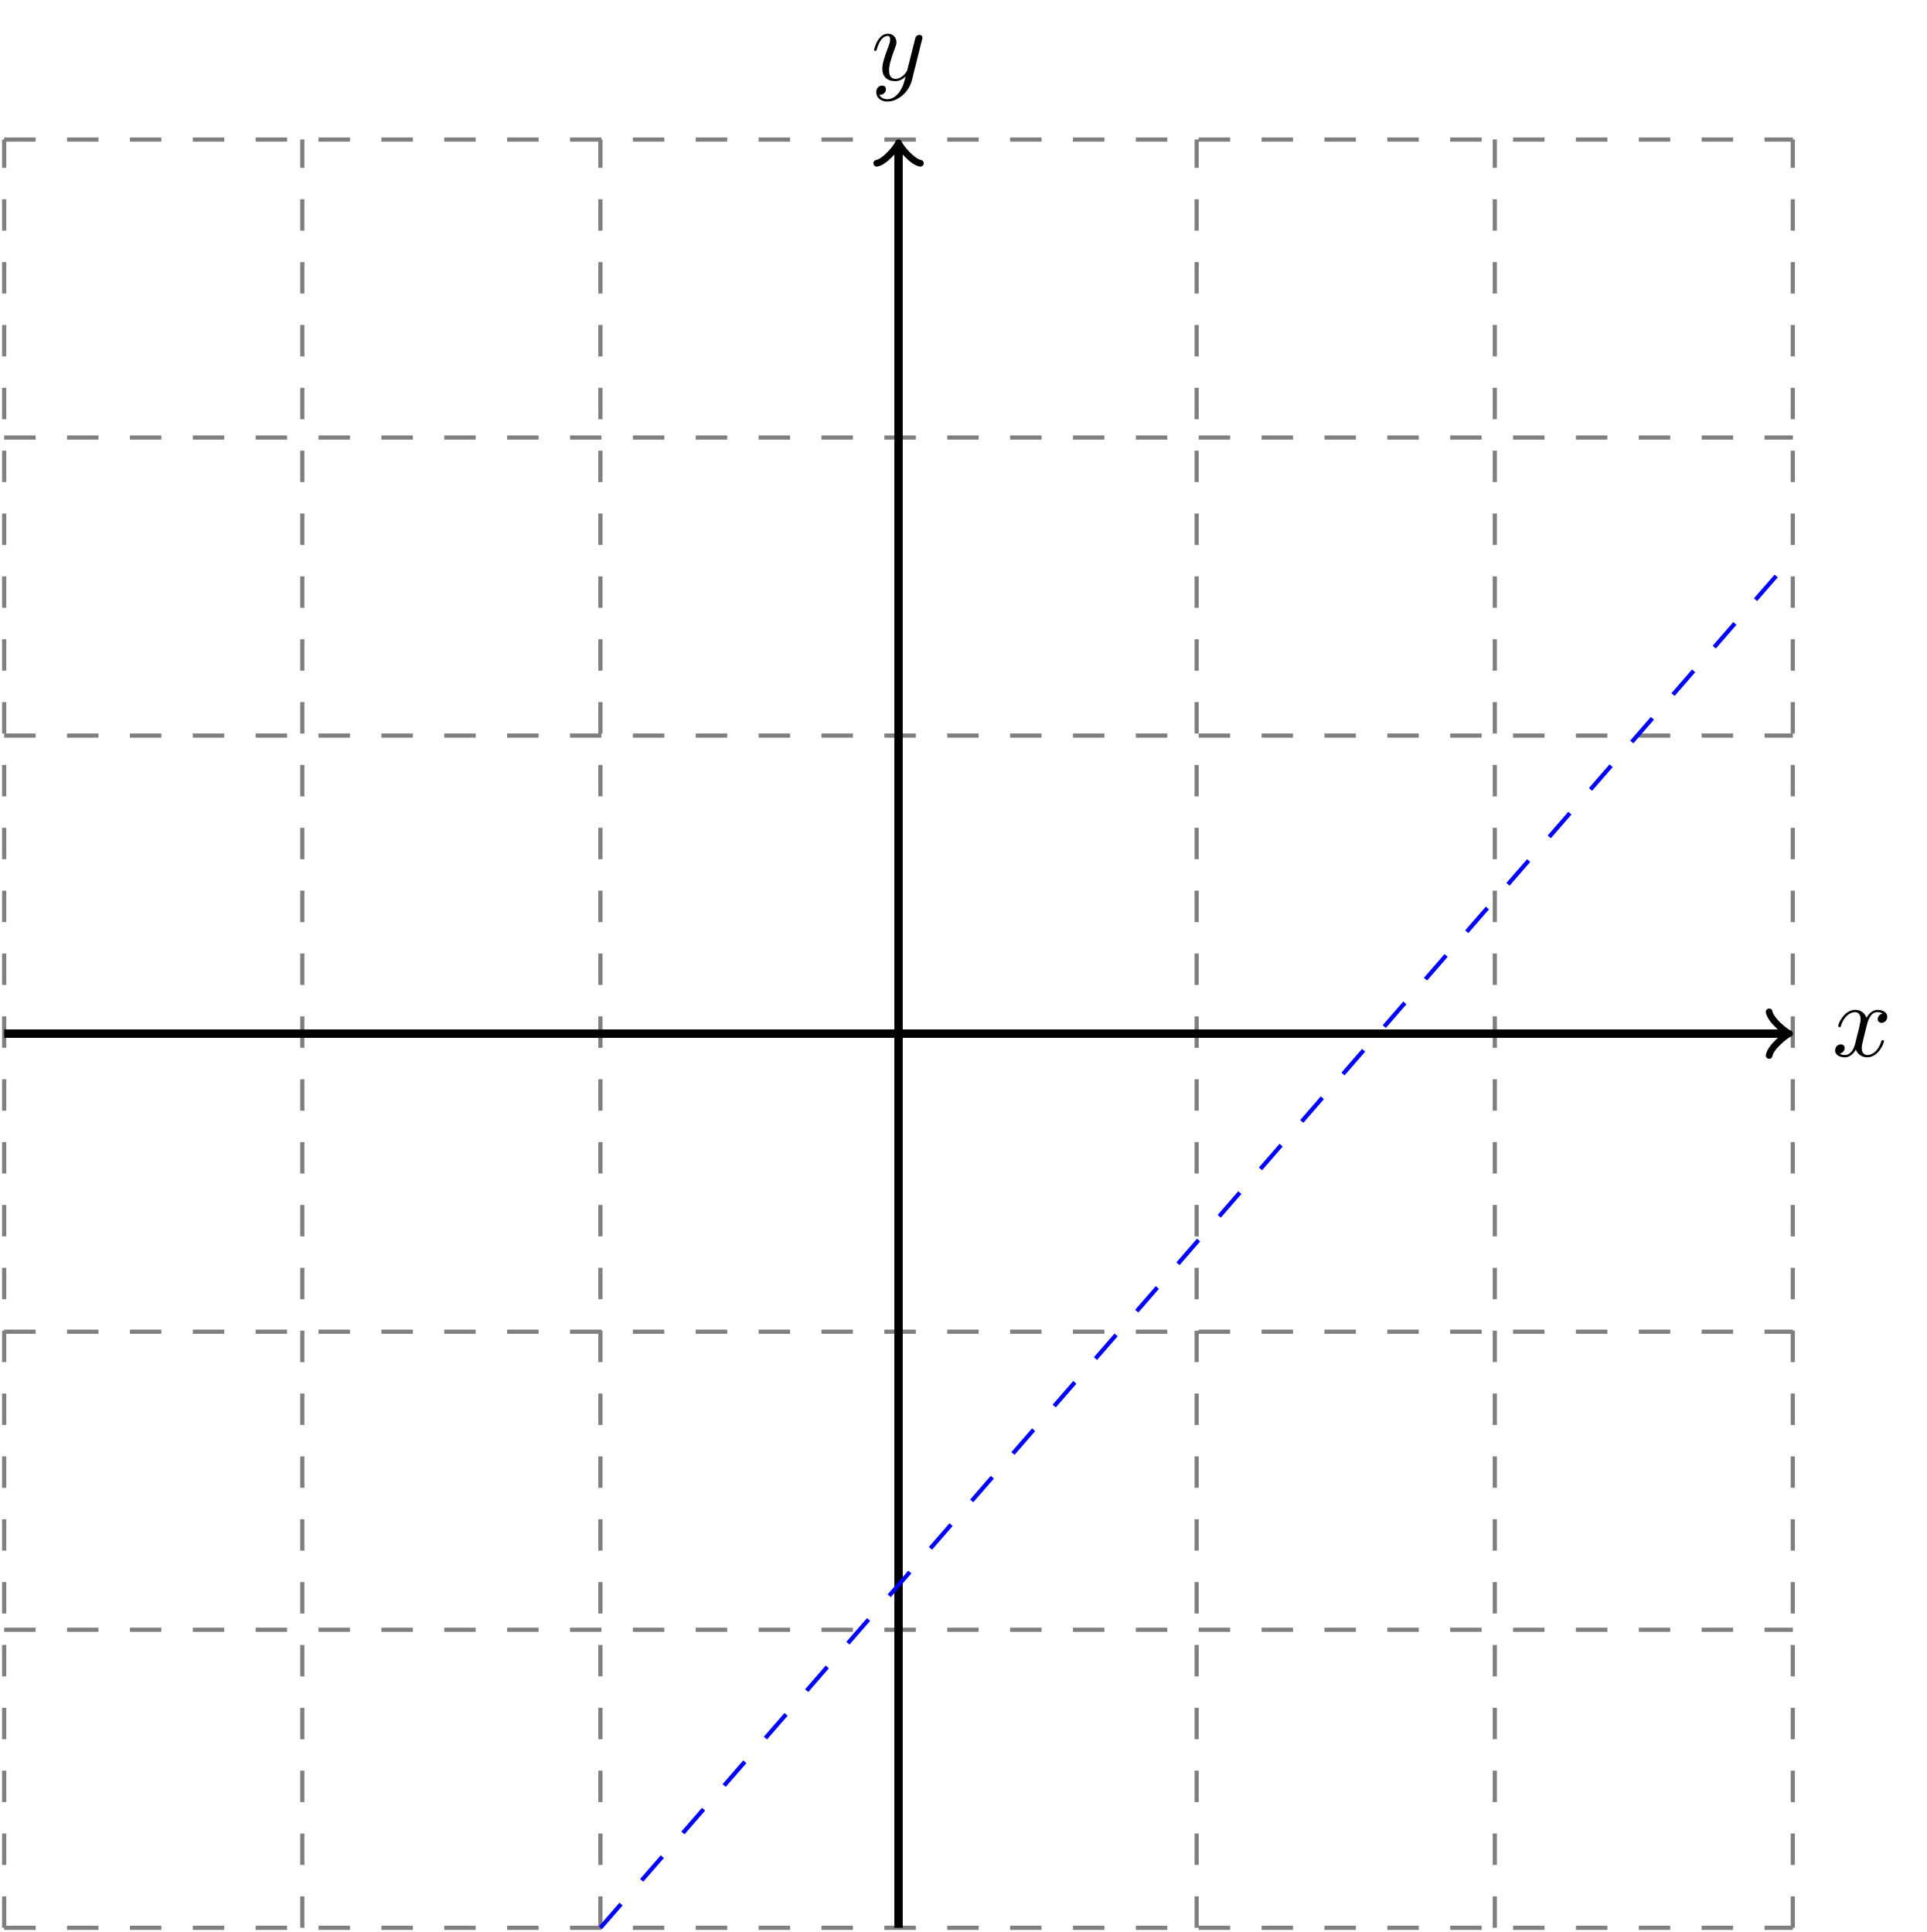
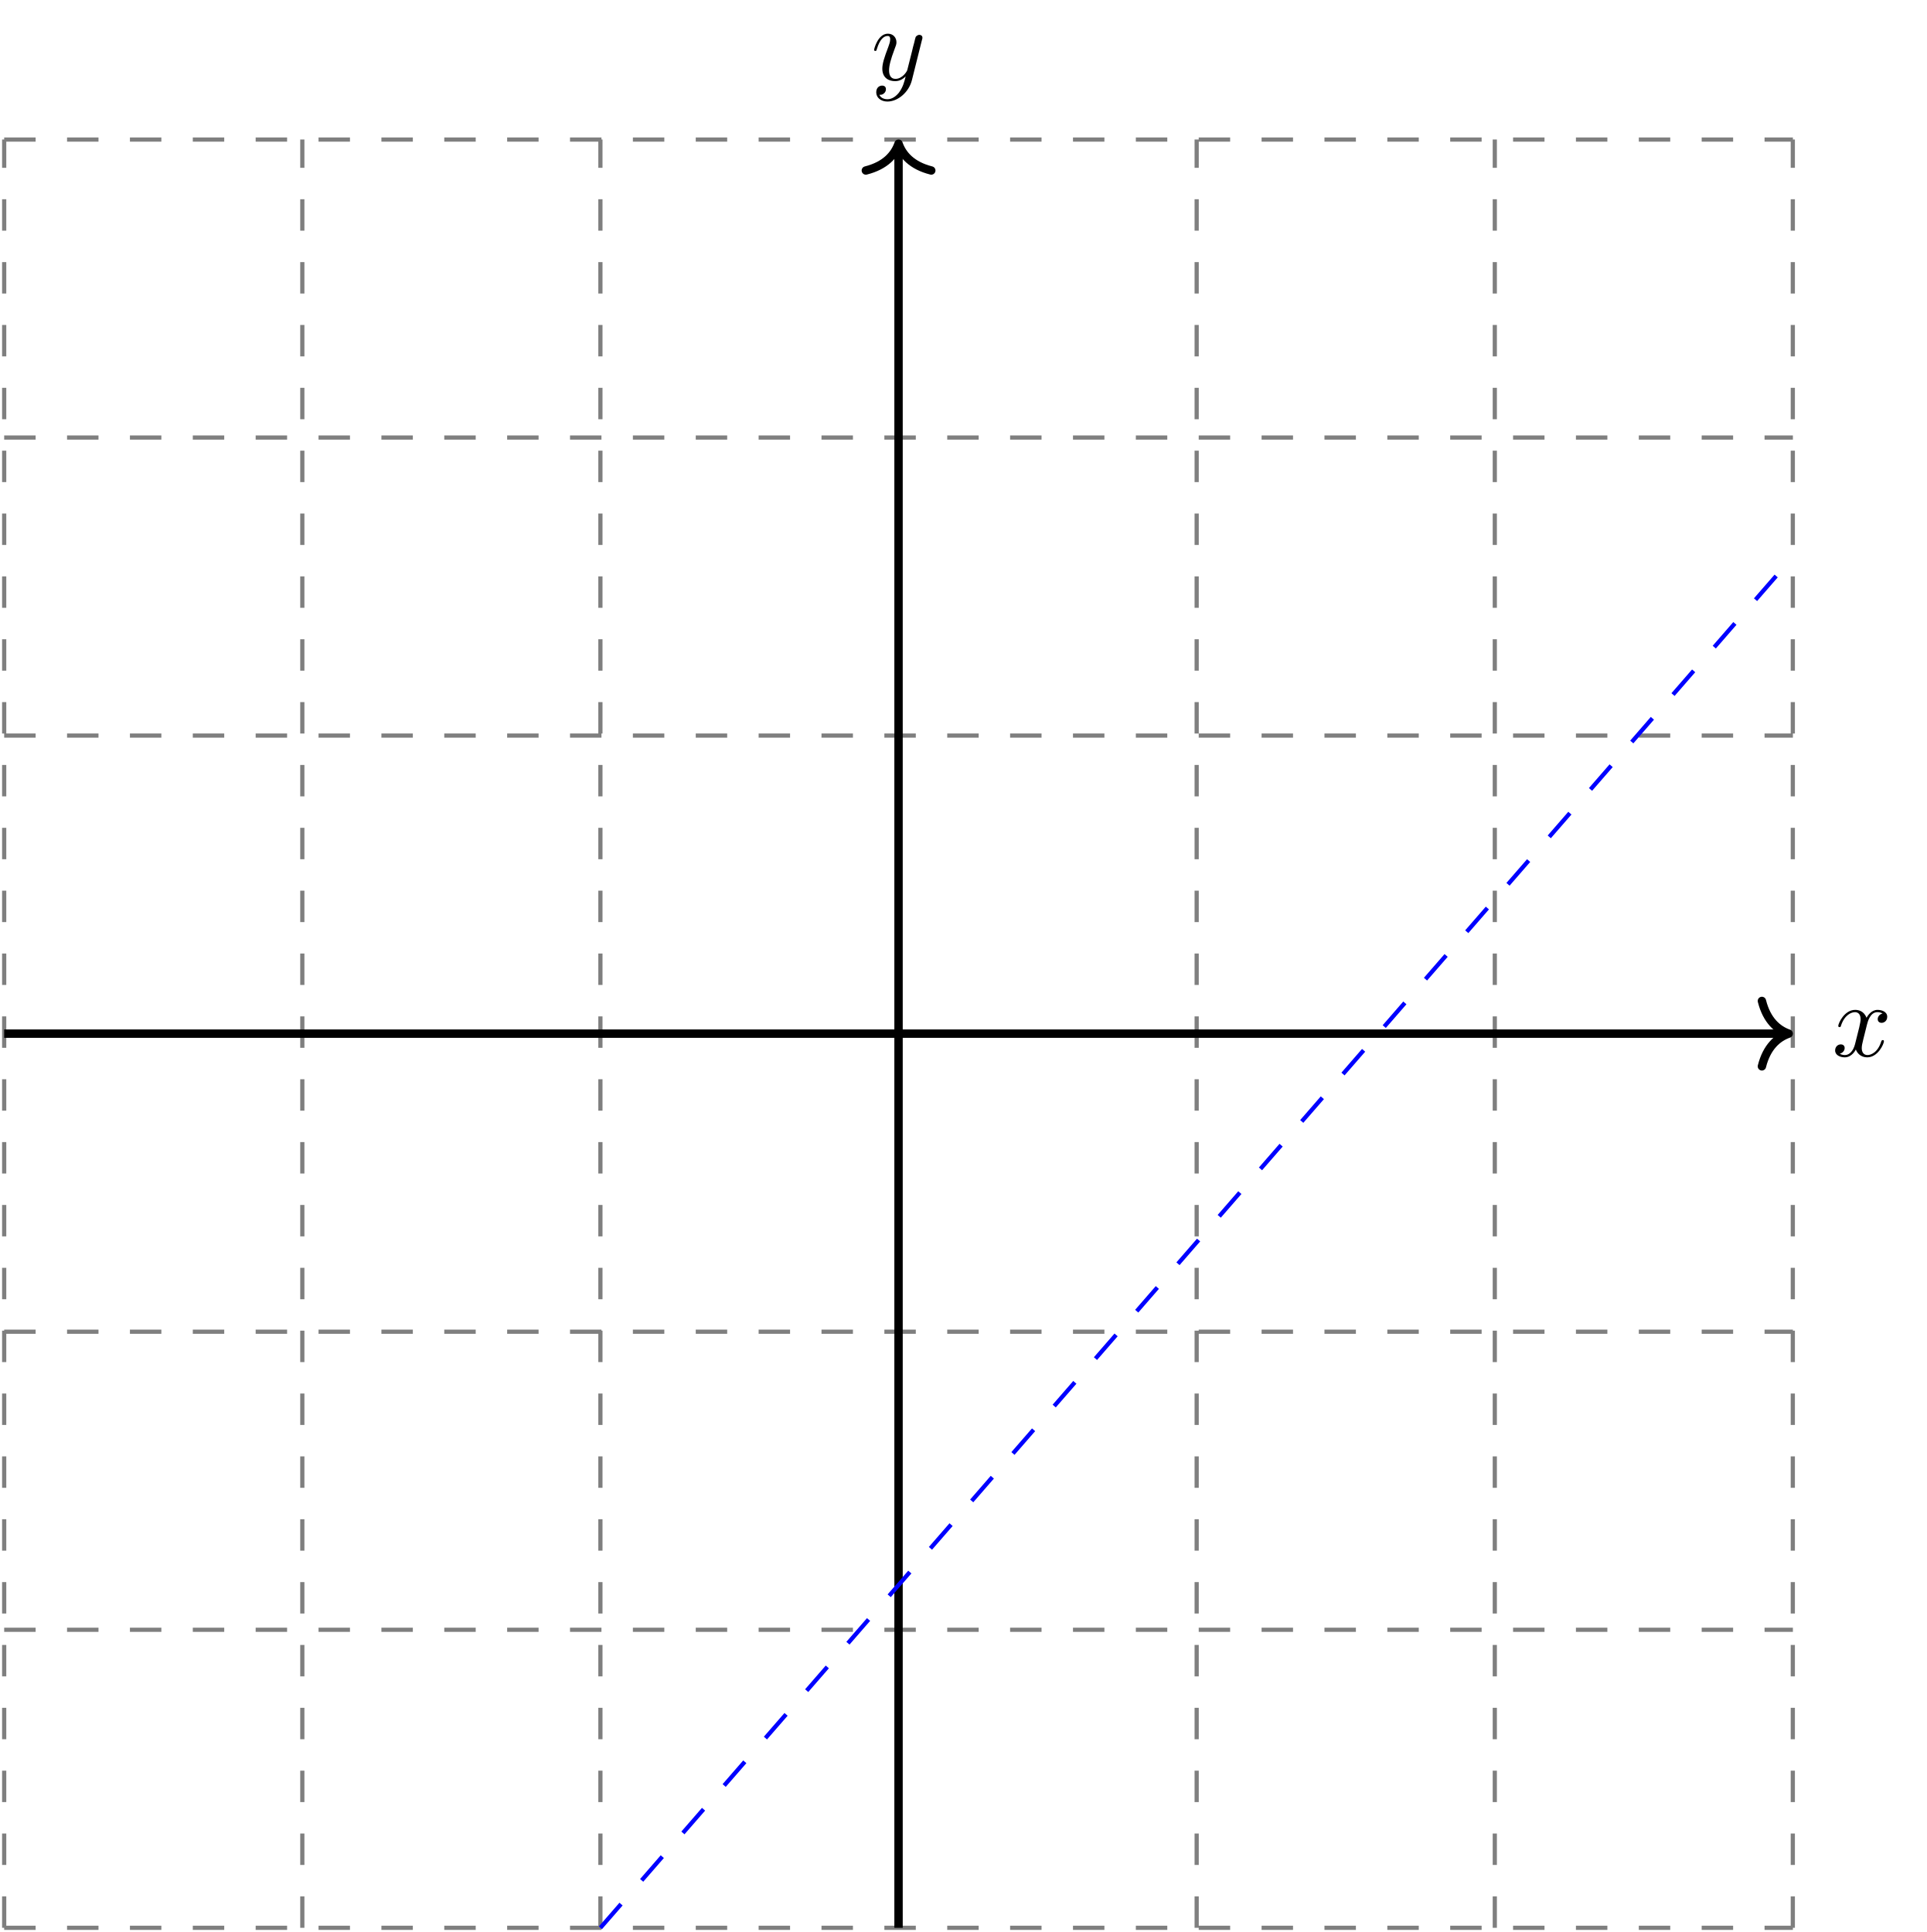
- <svg xmlns="http://www.w3.org/2000/svg" xmlns:xlink="http://www.w3.org/1999/xlink" width="183.211pt" height="183.743pt" viewBox="0 0 183.211 183.743" version="1.1" id="svg48">
-   <defs id="defs20">
-     <g id="g9">
-       <g id="glyph-0-0" />
-       <g id="glyph-0-1">
-         <path d="M 3.328 -3.016 C 3.391 -3.266 3.625 -4.188 4.312 -4.188 C 4.359 -4.188 4.609 -4.188 4.812 -4.062 C 4.531 -4 4.344 -3.766 4.344 -3.516 C 4.344 -3.359 4.453 -3.172 4.719 -3.172 C 4.938 -3.172 5.25 -3.344 5.25 -3.75 C 5.25 -4.266 4.672 -4.406 4.328 -4.406 C 3.75 -4.406 3.406 -3.875 3.281 -3.656 C 3.031 -4.312 2.5 -4.406 2.203 -4.406 C 1.172 -4.406 0.594 -3.125 0.594 -2.875 C 0.594 -2.766 0.703 -2.766 0.719 -2.766 C 0.797 -2.766 0.828 -2.797 0.844 -2.875 C 1.188 -3.938 1.844 -4.188 2.188 -4.188 C 2.375 -4.188 2.719 -4.094 2.719 -3.516 C 2.719 -3.203 2.547 -2.547 2.188 -1.141 C 2.031 -0.531 1.672 -0.109 1.234 -0.109 C 1.172 -0.109 0.953 -0.109 0.734 -0.234 C 0.984 -0.297 1.203 -0.5 1.203 -0.781 C 1.203 -1.047 0.984 -1.125 0.844 -1.125 C 0.531 -1.125 0.297 -0.875 0.297 -0.547 C 0.297 -0.094 0.781 0.109 1.219 0.109 C 1.891 0.109 2.25 -0.594 2.266 -0.641 C 2.391 -0.281 2.75 0.109 3.344 0.109 C 4.375 0.109 4.938 -1.172 4.938 -1.422 C 4.938 -1.531 4.859 -1.531 4.828 -1.531 C 4.734 -1.531 4.719 -1.484 4.688 -1.422 C 4.359 -0.344 3.688 -0.109 3.375 -0.109 C 2.984 -0.109 2.828 -0.422 2.828 -0.766 C 2.828 -0.984 2.875 -1.203 2.984 -1.641 Z M 3.328 -3.016 " id="path3" />
-       </g>
-       <g id="glyph-0-2">
-         <path d="M 4.844 -3.797 C 4.891 -3.938 4.891 -3.953 4.891 -4.031 C 4.891 -4.203 4.75 -4.297 4.594 -4.297 C 4.5 -4.297 4.344 -4.234 4.25 -4.094 C 4.234 -4.031 4.141 -3.734 4.109 -3.547 C 4.031 -3.297 3.969 -3.016 3.906 -2.75 L 3.453 -0.953 C 3.422 -0.812 2.984 -0.109 2.328 -0.109 C 1.828 -0.109 1.719 -0.547 1.719 -0.922 C 1.719 -1.375 1.891 -2 2.219 -2.875 C 2.375 -3.281 2.422 -3.391 2.422 -3.594 C 2.422 -4.031 2.109 -4.406 1.609 -4.406 C 0.656 -4.406 0.297 -2.953 0.297 -2.875 C 0.297 -2.766 0.391 -2.766 0.406 -2.766 C 0.516 -2.766 0.516 -2.797 0.562 -2.953 C 0.844 -3.891 1.234 -4.188 1.578 -4.188 C 1.656 -4.188 1.828 -4.188 1.828 -3.875 C 1.828 -3.625 1.719 -3.359 1.656 -3.172 C 1.25 -2.109 1.078 -1.547 1.078 -1.078 C 1.078 -0.188 1.703 0.109 2.297 0.109 C 2.688 0.109 3.016 -0.062 3.297 -0.344 C 3.172 0.172 3.047 0.672 2.656 1.203 C 2.391 1.531 2.016 1.828 1.562 1.828 C 1.422 1.828 0.969 1.797 0.797 1.406 C 0.953 1.406 1.094 1.406 1.219 1.281 C 1.328 1.203 1.422 1.062 1.422 0.875 C 1.422 0.562 1.156 0.531 1.062 0.531 C 0.828 0.531 0.5 0.688 0.5 1.172 C 0.5 1.672 0.938 2.047 1.562 2.047 C 2.578 2.047 3.609 1.141 3.891 0.016 Z M 4.844 -3.797 " id="path6" />
-       </g>
+ <svg xmlns="http://www.w3.org/2000/svg" xmlns:xlink="http://www.w3.org/1999/xlink" width="183.211pt" height="183.743pt" viewBox="0 0 183.211 183.743" version="1.2" id="svg51">
+   <defs id="defs22">
+     <g id="g11">
+       <symbol overflow="visible" id="glyph0-0">
+         <path style="stroke:none;" d="" id="path2" />
+       </symbol>
+       <symbol overflow="visible" id="glyph0-1">
+         <path style="stroke:none;" d="M 3.328 -3.016 C 3.391 -3.266 3.625 -4.188 4.312 -4.188 C 4.359 -4.188 4.609 -4.188 4.812 -4.062 C 4.531 -4 4.344 -3.766 4.344 -3.516 C 4.344 -3.359 4.453 -3.172 4.719 -3.172 C 4.938 -3.172 5.25 -3.344 5.25 -3.75 C 5.25 -4.266 4.672 -4.406 4.328 -4.406 C 3.75 -4.406 3.406 -3.875 3.281 -3.656 C 3.031 -4.312 2.5 -4.406 2.203 -4.406 C 1.172 -4.406 0.594 -3.125 0.594 -2.875 C 0.594 -2.766 0.703 -2.766 0.719 -2.766 C 0.797 -2.766 0.828 -2.797 0.844 -2.875 C 1.188 -3.938 1.844 -4.188 2.188 -4.188 C 2.375 -4.188 2.719 -4.094 2.719 -3.516 C 2.719 -3.203 2.547 -2.547 2.188 -1.141 C 2.031 -0.531 1.672 -0.109 1.234 -0.109 C 1.172 -0.109 0.953 -0.109 0.734 -0.234 C 0.984 -0.297 1.203 -0.5 1.203 -0.781 C 1.203 -1.047 0.984 -1.125 0.844 -1.125 C 0.531 -1.125 0.297 -0.875 0.297 -0.547 C 0.297 -0.094 0.781 0.109 1.219 0.109 C 1.891 0.109 2.25 -0.594 2.266 -0.641 C 2.391 -0.281 2.75 0.109 3.344 0.109 C 4.375 0.109 4.938 -1.172 4.938 -1.422 C 4.938 -1.531 4.859 -1.531 4.828 -1.531 C 4.734 -1.531 4.719 -1.484 4.688 -1.422 C 4.359 -0.344 3.688 -0.109 3.375 -0.109 C 2.984 -0.109 2.828 -0.422 2.828 -0.766 C 2.828 -0.984 2.875 -1.203 2.984 -1.641 Z M 3.328 -3.016 " id="path5" />
+       </symbol>
+       <symbol overflow="visible" id="glyph0-2">
+         <path style="stroke:none;" d="M 4.844 -3.797 C 4.891 -3.938 4.891 -3.953 4.891 -4.031 C 4.891 -4.203 4.75 -4.297 4.594 -4.297 C 4.5 -4.297 4.344 -4.234 4.25 -4.094 C 4.234 -4.031 4.141 -3.734 4.109 -3.547 C 4.031 -3.297 3.969 -3.016 3.906 -2.75 L 3.453 -0.953 C 3.422 -0.812 2.984 -0.109 2.328 -0.109 C 1.828 -0.109 1.719 -0.547 1.719 -0.922 C 1.719 -1.375 1.891 -2 2.219 -2.875 C 2.375 -3.281 2.422 -3.391 2.422 -3.594 C 2.422 -4.031 2.109 -4.406 1.609 -4.406 C 0.656 -4.406 0.297 -2.953 0.297 -2.875 C 0.297 -2.766 0.391 -2.766 0.406 -2.766 C 0.516 -2.766 0.516 -2.797 0.562 -2.953 C 0.844 -3.891 1.234 -4.188 1.578 -4.188 C 1.656 -4.188 1.828 -4.188 1.828 -3.875 C 1.828 -3.625 1.719 -3.359 1.656 -3.172 C 1.25 -2.109 1.078 -1.547 1.078 -1.078 C 1.078 -0.188 1.703 0.109 2.297 0.109 C 2.688 0.109 3.016 -0.062 3.297 -0.344 C 3.172 0.172 3.047 0.672 2.656 1.203 C 2.391 1.531 2.016 1.828 1.562 1.828 C 1.422 1.828 0.969 1.797 0.797 1.406 C 0.953 1.406 1.094 1.406 1.219 1.281 C 1.328 1.203 1.422 1.062 1.422 0.875 C 1.422 0.562 1.156 0.531 1.062 0.531 C 0.828 0.531 0.5 0.688 0.5 1.172 C 0.5 1.672 0.938 2.047 1.562 2.047 C 2.578 2.047 3.609 1.141 3.891 0.016 Z M 4.844 -3.797 " id="path8" />
+       </symbol>
    </g>
-     <clipPath id="clip-0">
-       <path clip-rule="nonzero" d="M 0 13 L 171 13 L 171 183.742 L 0 183.742 Z M 0 13 " id="path11" />
+     <clipPath id="clip1">
+       <path d="M 0 13 L 171 13 L 171 183.742 L 0 183.742 Z M 0 13 " id="path13" />
    </clipPath>
-     <clipPath id="clip-1">
-       <path clip-rule="nonzero" d="M 85 13 L 86 13 L 86 183.742 L 85 183.742 Z M 85 13 " id="path14" />
+     <clipPath id="clip2">
+       <path d="M 85 13 L 86 13 L 86 183.742 L 85 183.742 Z M 85 13 " id="path16" />
    </clipPath>
-     <clipPath id="clip-2">
-       <path clip-rule="nonzero" d="M 51 47 L 177 47 L 177 183.742 L 51 183.742 Z M 51 47 " id="path17" />
+     <clipPath id="clip3">
+       <path d="M 51 47 L 177 47 L 177 183.742 L 51 183.742 Z M 51 47 " id="path19" />
    </clipPath>
  </defs>
-   <g clip-path="url(#clip-0)" id="g24">
-     <path fill="none" stroke-width="0.399" stroke-linecap="butt" stroke-linejoin="miter" stroke="#7f7f7f" stroke-opacity="1" stroke-dasharray="2.989, 2.989" stroke-miterlimit="10" d="M -85.04,-85.039 H 85.039 M -85.04,-56.695 H 85.039 M -85.04,-28.347 H 85.039 M -85.04,3.125e-4 H 85.039 M -85.04,28.348 H 85.039 M -85.04,56.692 H 85.039 M -85.04,85.032 H 85.039 M -85.04,-85.039 V 85.039 M -56.692,-85.039 V 85.039 M -28.348,-85.039 V 85.039 M -5e-4,-85.039 V 85.039 M 28.347,-85.039 V 85.039 M 56.695,-85.039 V 85.039 M 85.031,-85.039 V 85.039" transform="matrix(1,0,0,-1,85.438,98.305)" id="path22" />
-   </g>
-   <path fill="none" stroke-width="0.797" stroke-linecap="butt" stroke-linejoin="miter" stroke="rgb(0%, 0%, 0%)" stroke-opacity="1" stroke-miterlimit="10" d="M -85.04 0 L 84.332 0 " transform="matrix(1, 0, 0, -1, 85.438, 98.305)" id="path26" />
-   <path fill="none" stroke-width="0.638" stroke-linecap="round" stroke-linejoin="round" stroke="rgb(0%, 0%, 0%)" stroke-opacity="1" stroke-miterlimit="10" d="M -1.552 2.071 C -1.423 1.293 -0.002 0.129 0.389 0 C -0.002 -0.129 -1.423 -1.297 -1.552 -2.074 " transform="matrix(1, 0, 0, -1, 169.7711, 98.305)" id="path28" />
-   <g fill="#000000" fill-opacity="1" id="g32">
-     <use xlink:href="#glyph-0-1" x="174.196" y="100.45" id="use30" />
-   </g>
-   <g clip-path="url(#clip-1)" id="g36">
-     <path fill="none" stroke-width="0.797" stroke-linecap="butt" stroke-linejoin="miter" stroke="#000000" stroke-opacity="1" stroke-miterlimit="10" d="M -5e-4,-85.039 V 84.332" transform="matrix(1,0,0,-1,85.438,98.305)" id="path34" />
-   </g>
-   <path fill="none" stroke-width="0.638" stroke-linecap="round" stroke-linejoin="round" stroke="rgb(0%, 0%, 0%)" stroke-opacity="1" stroke-miterlimit="10" d="M -1.555 2.071 C -1.426 1.293 -0.001 0.129 0.39 0.001 C -0.001 -0.128 -1.426 -1.296 -1.555 -2.074 " transform="matrix(0, -1, -1, 0, 85.438, 13.97195)" id="path38" />
-   <g fill="#000000" fill-opacity="1" id="g42">
-     <use xlink:href="#glyph-0-2" x="82.817" y="7.61" id="use40" />
-   </g>
-   <g clip-path="url(#clip-2)" id="g46">
-     <path fill="none" stroke-width="0.399" stroke-linecap="butt" stroke-linejoin="miter" stroke="#0000ff" stroke-opacity="1" stroke-dasharray="2.989, 2.989" stroke-miterlimit="10" d="M -28.348,-85.039 85.039,45.356" transform="matrix(1,0,0,-1,85.438,98.305)" id="path44" />
+   <g id="surface1">
+     <g clip-path="url(#clip1)" clip-rule="nonzero" id="g26">
+       <path style="fill:none;stroke:#7f7f7f;stroke-width:0.399;stroke-linecap:butt;stroke-linejoin:miter;stroke-miterlimit:10;stroke-dasharray:2.989, 2.989;stroke-opacity:1" d="M -85.04,-85.039 H 85.039 M -85.04,-56.695 H 85.039 M -85.04,-28.347 H 85.039 M -85.04,3.125e-4 H 85.039 M -85.04,28.348 H 85.039 M -85.04,56.692 H 85.039 M -85.04,85.032 H 85.039 M -85.04,-85.039 V 85.039 M -56.692,-85.039 V 85.039 M -28.348,-85.039 V 85.039 M -5e-4,-85.039 V 85.039 M 28.347,-85.039 V 85.039 M 56.695,-85.039 V 85.039 M 85.031,-85.039 V 85.039" transform="matrix(1,0,0,-1,85.438,98.305)" id="path24" />
+     </g>
+     <path style="fill:none;stroke:#000000;stroke-width:0.797;stroke-linecap:butt;stroke-linejoin:miter;stroke-miterlimit:10;stroke-opacity:1" d="M -85.04,3.125e-4 H 84.242" transform="matrix(1,0,0,-1,85.438,98.305)" id="path28" />
+     <path style="fill:none;stroke:#000000;stroke-width:0.797;stroke-linecap:round;stroke-linejoin:round;stroke-miterlimit:10;stroke-opacity:1" d="M -2.549,3.11 C -2.084,1.242 -1.045,0.364 -0.002,3.125e-4 -1.045,-0.363 -2.084,-1.246 -2.549,-3.109" transform="matrix(1,0,0,-1,170.0799,98.305)" id="path30" />
+     <g style="fill:#000000;fill-opacity:1" id="g34">
+       <use xlink:href="#glyph0-1" x="174.196" y="100.45" id="use32" />
+     </g>
+     <g clip-path="url(#clip2)" clip-rule="nonzero" id="g38">
+       <path style="fill:none;stroke:#000000;stroke-width:0.797;stroke-linecap:butt;stroke-linejoin:miter;stroke-miterlimit:10;stroke-opacity:1" d="M -5e-4,-85.039 V 84.243" transform="matrix(1,0,0,-1,85.438,98.305)" id="path36" />
+     </g>
+     <path style="fill:none;stroke:#000000;stroke-width:0.797;stroke-linecap:round;stroke-linejoin:round;stroke-miterlimit:10;stroke-opacity:1" d="M -2.552,3.11 C -2.083,1.243 -1.048,0.364 -9.825e-4,5e-4 -1.048,-0.363 -2.083,-1.246 -2.552,-3.113" transform="matrix(0,-1,-1,0,85.438,13.66308)" id="path40" />
+     <g style="fill:#000000;fill-opacity:1" id="g44">
+       <use xlink:href="#glyph0-2" x="82.817" y="7.61" id="use42" />
+     </g>
+     <g clip-path="url(#clip3)" clip-rule="nonzero" id="g48">
+       <path style="fill:none;stroke:#0000ff;stroke-width:0.399;stroke-linecap:butt;stroke-linejoin:miter;stroke-miterlimit:10;stroke-dasharray:2.989, 2.989;stroke-opacity:1" d="M -28.348,-85.039 85.039,45.356" transform="matrix(1,0,0,-1,85.438,98.305)" id="path46" />
+     </g>
  </g>
</svg>
